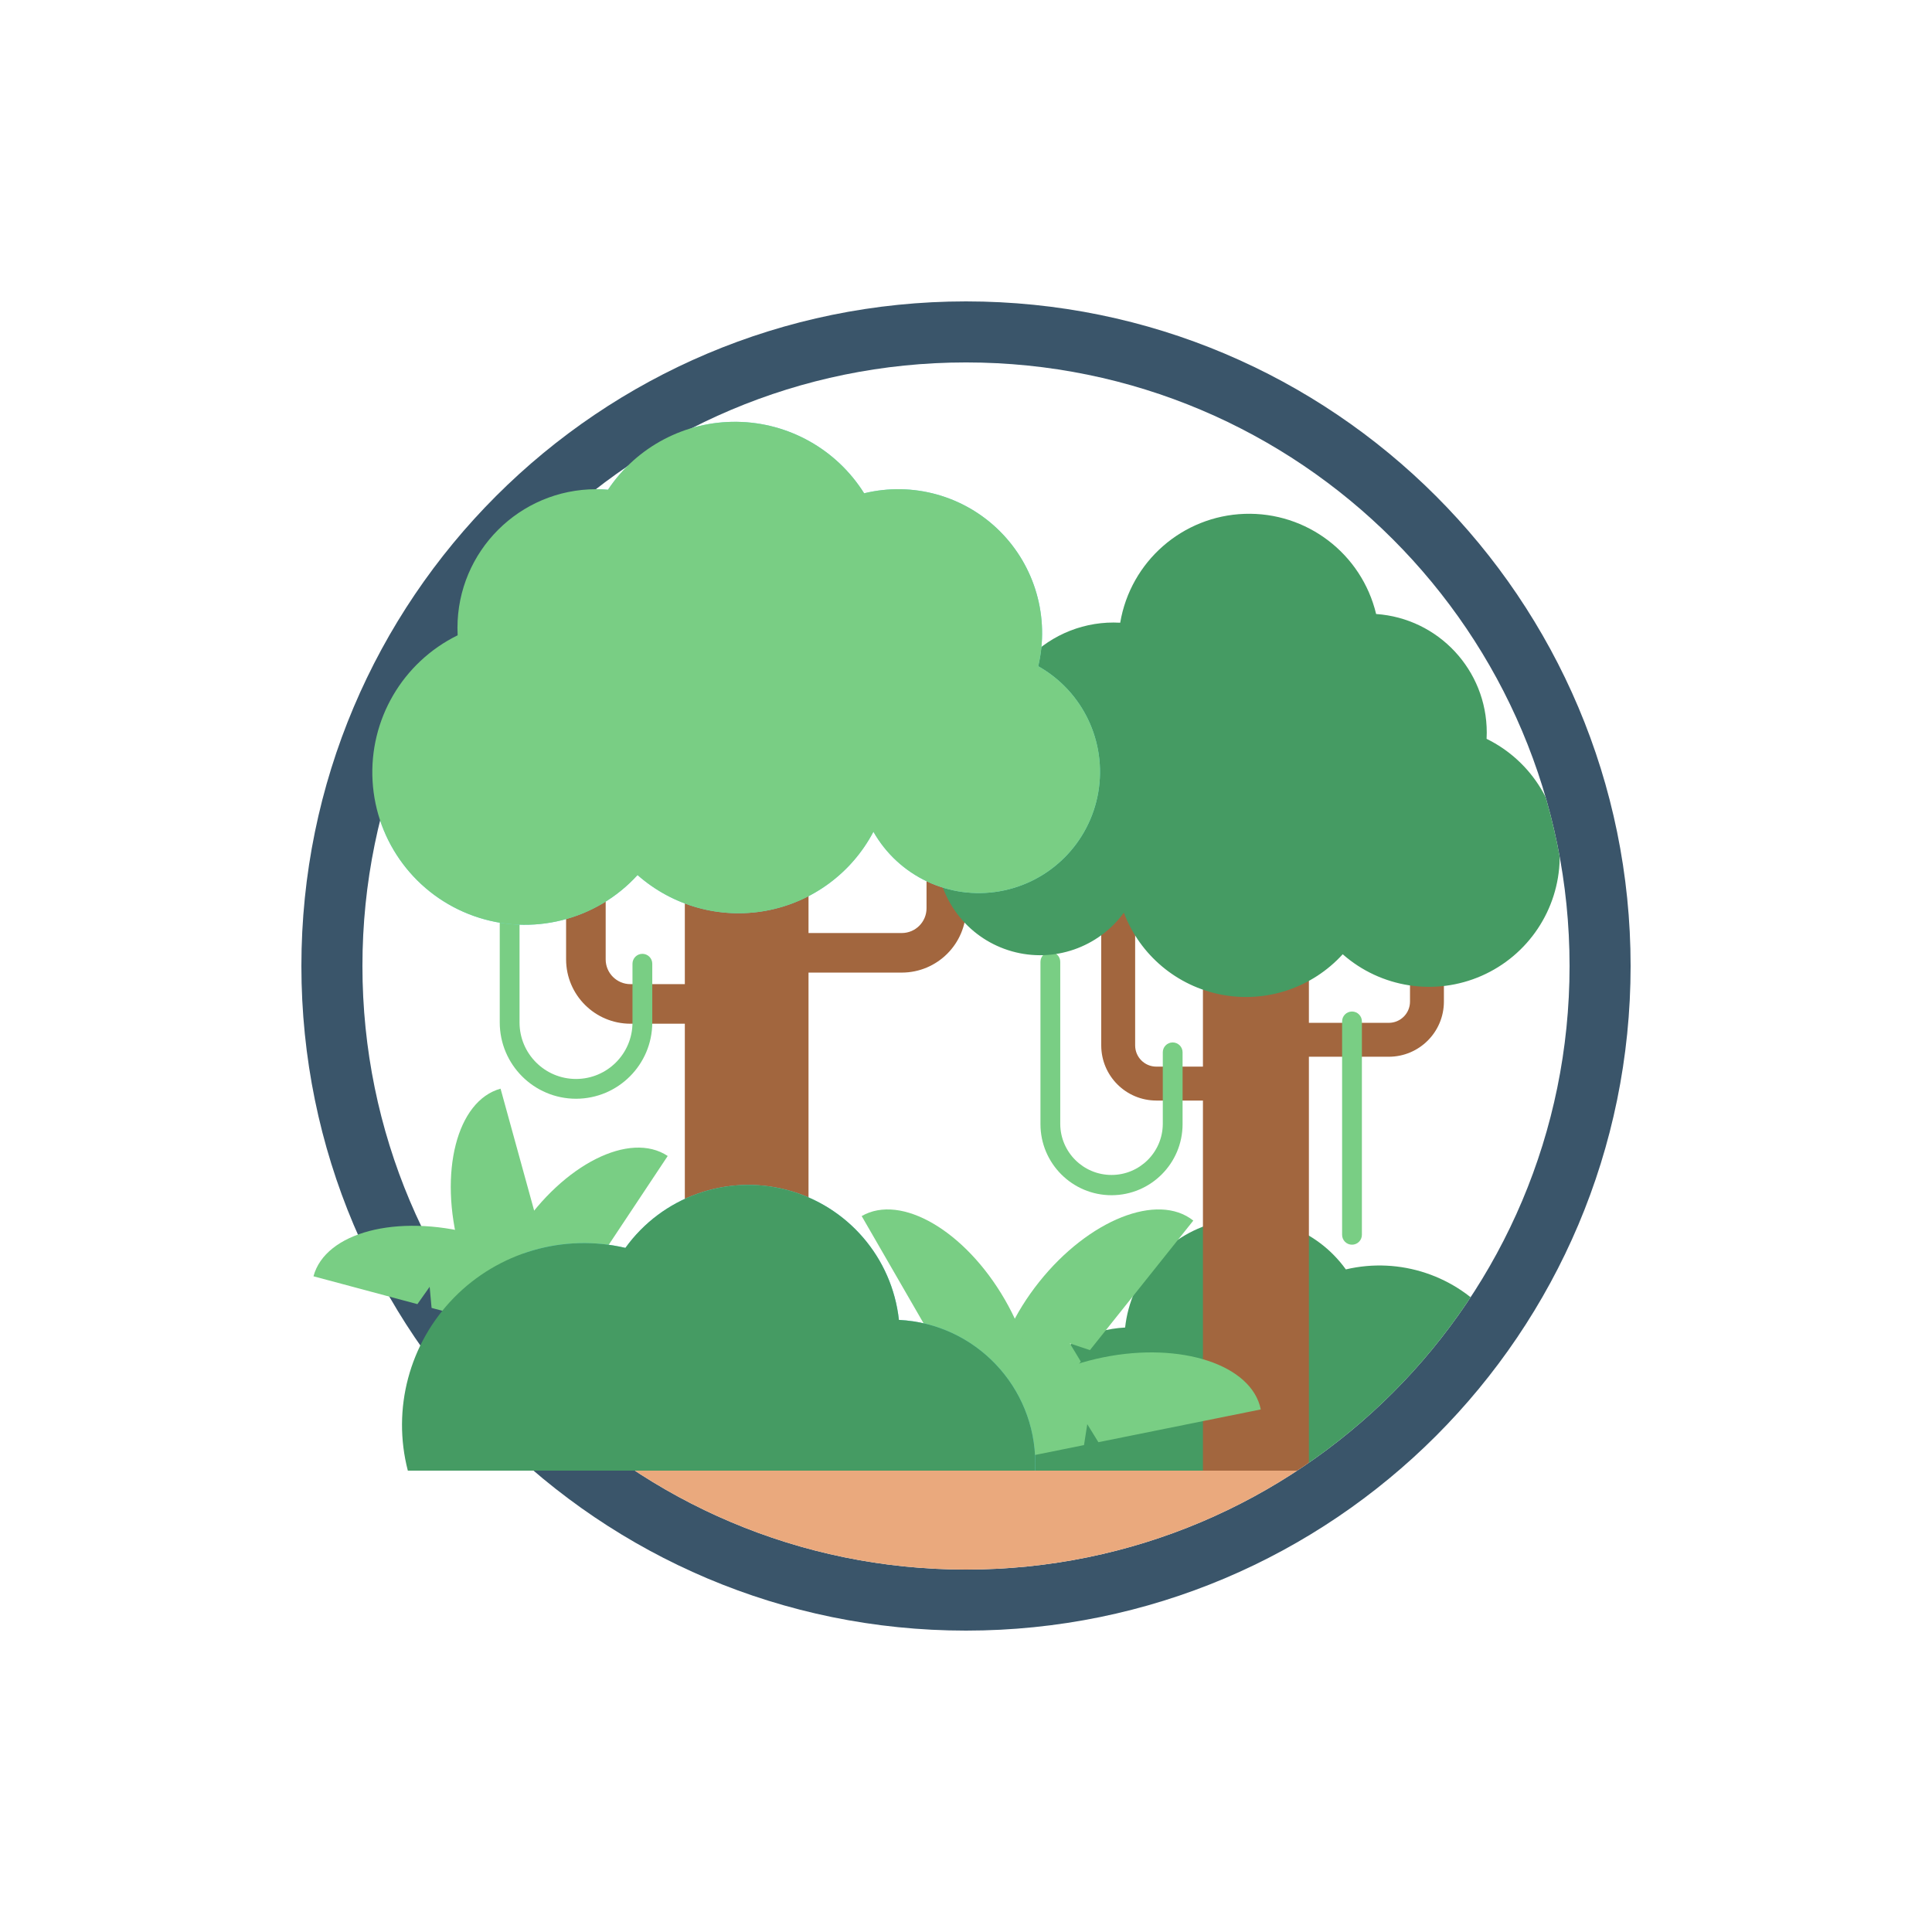
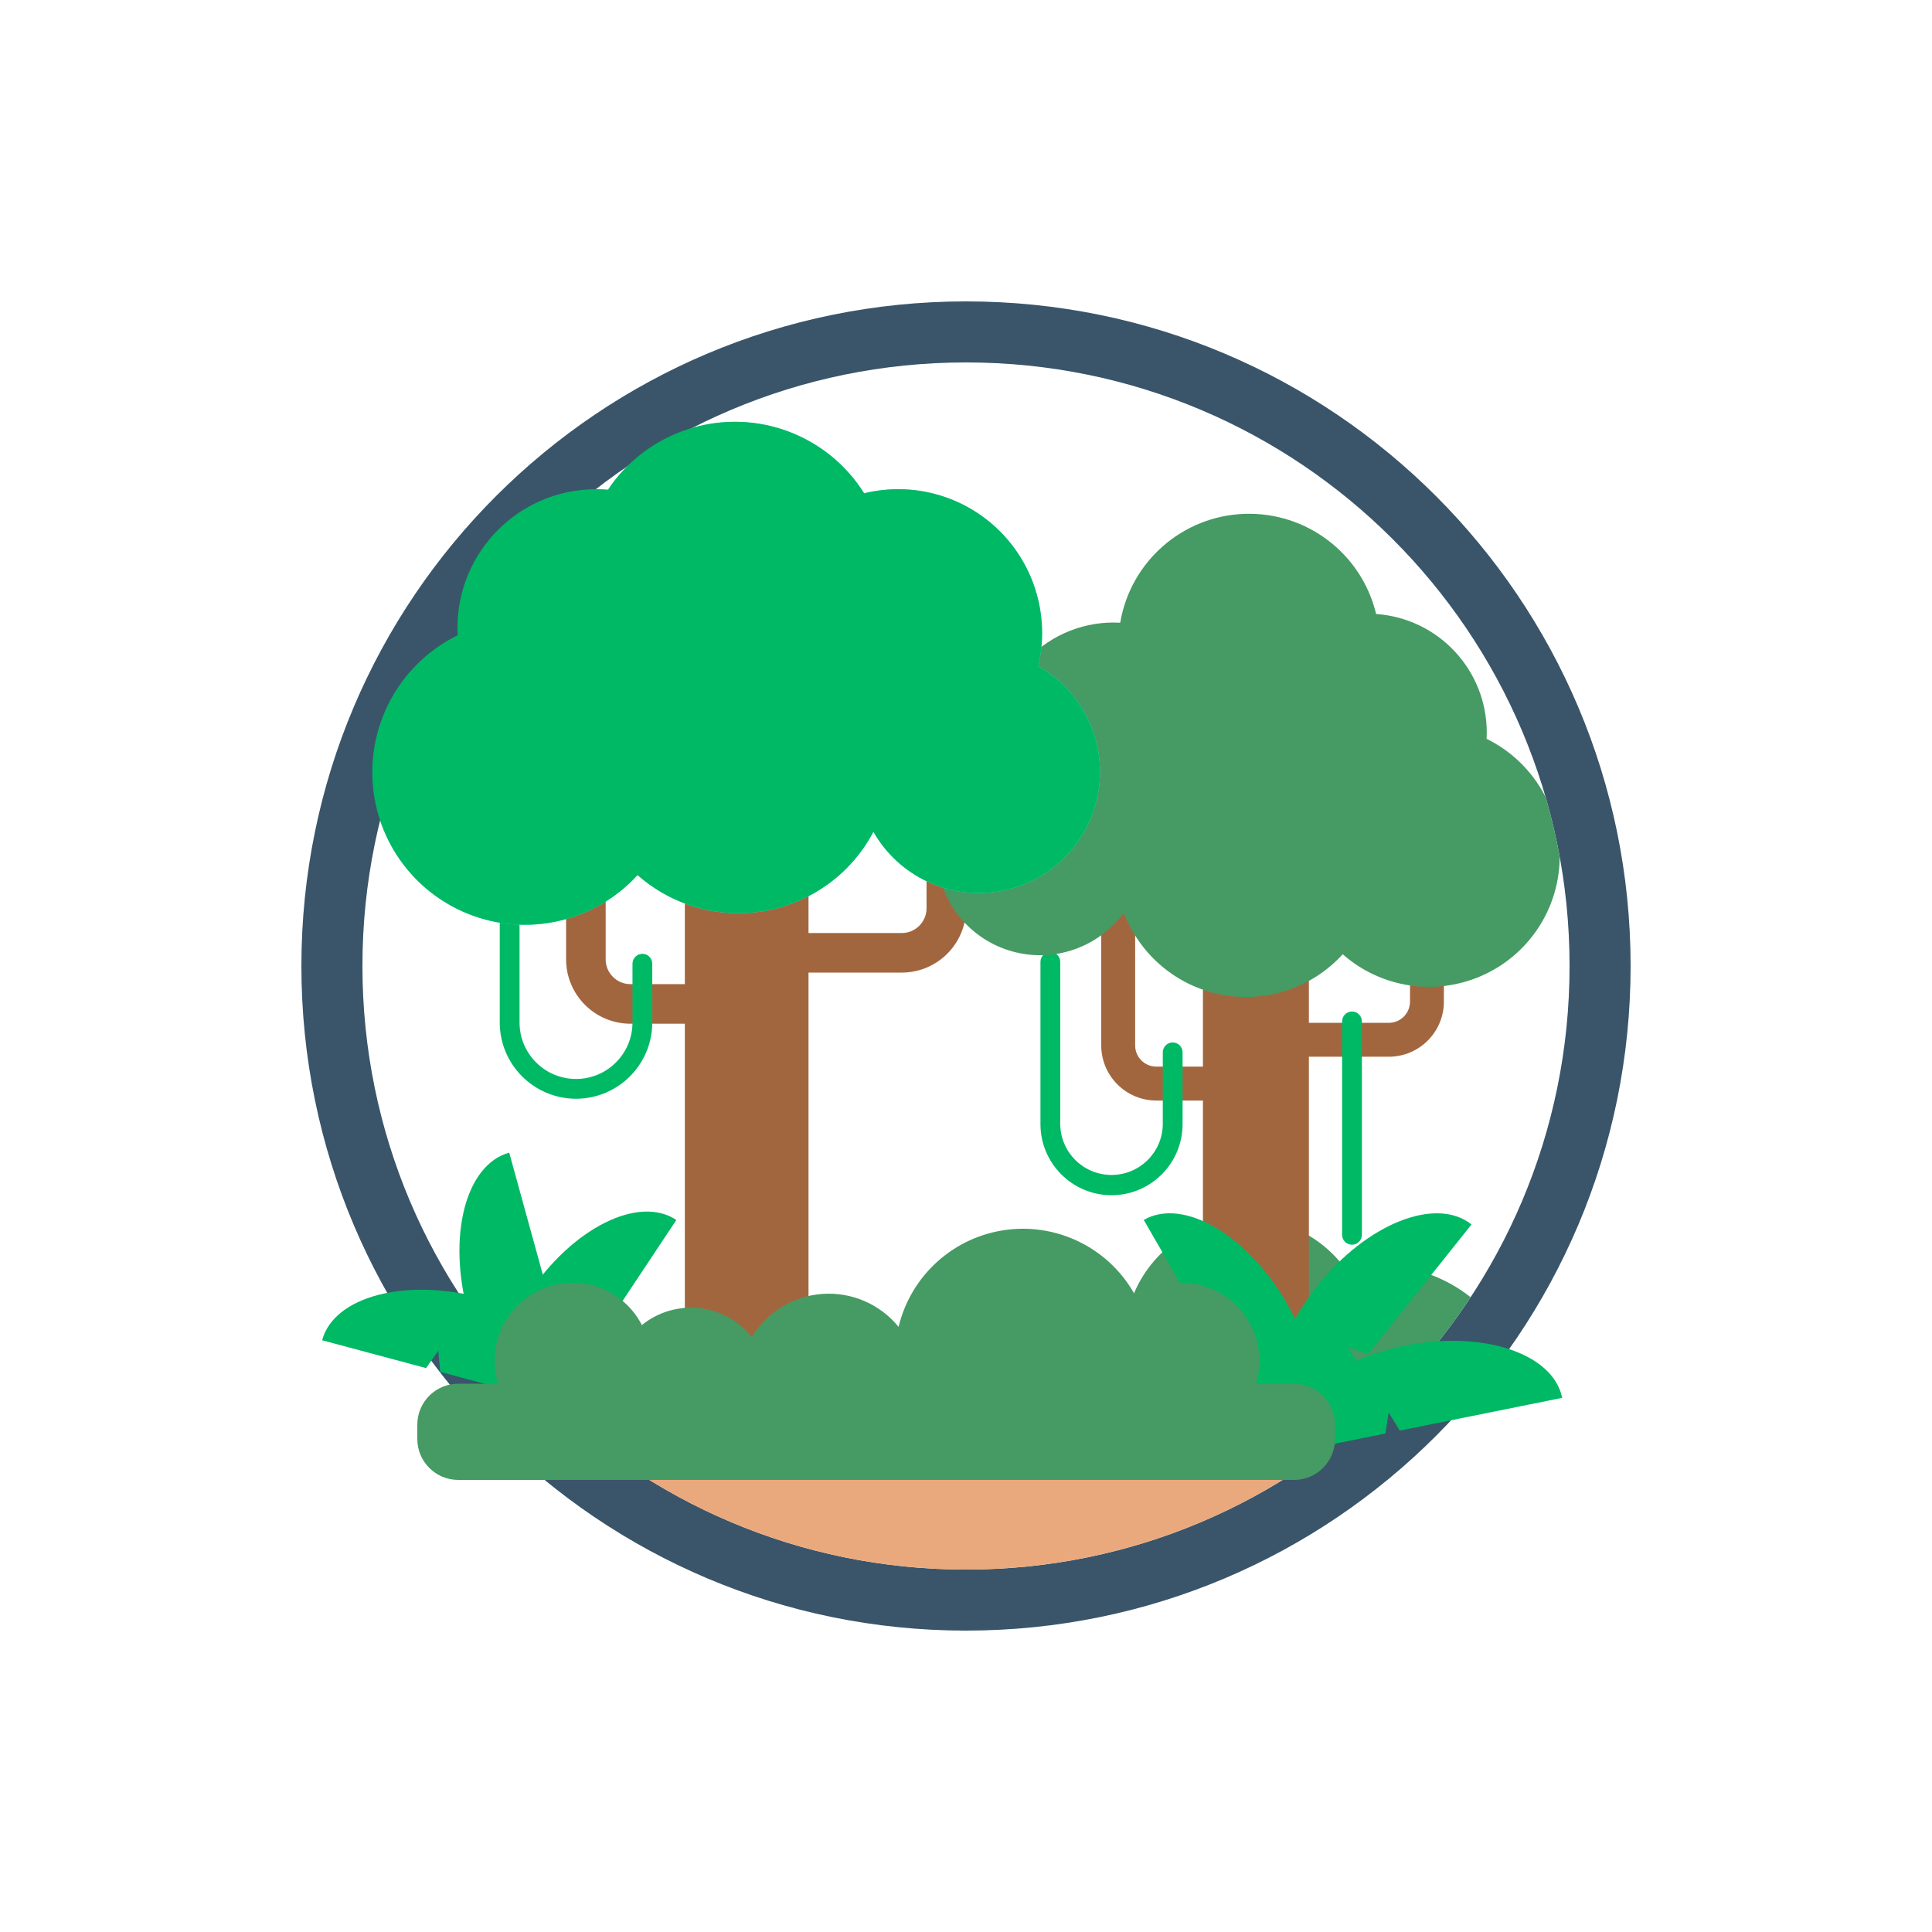
<svg xmlns="http://www.w3.org/2000/svg" xmlns:xlink="http://www.w3.org/1999/xlink" width="500px" height="500px" viewBox="0 0 500 500" version="1.1">
  <defs>
    <circle id="path-1" cx="156.202" cy="156.202" r="156.202" />
  </defs>
  <g id="req1" stroke="none" stroke-width="1" fill="none" fill-rule="evenodd">
    <rect fill="#FFFFFF" x="0" y="0" width="500" height="500" />
    <g id="Group-2" transform="translate(78, 78)">
      <g id="Group">
        <circle id="Oval" fill="#3A556A" cx="172" cy="172" r="172" />
        <g id="jungle" transform="translate(15.79795, 15.79795)">
          <mask id="mask-2" fill="white">
            <use xlink:href="#path-1" />
          </mask>
          <use id="Mask" fill="#FFFFFF" xlink:href="#path-1" />
          <g mask="url(#mask-2)" fill-rule="nonzero">
            <g transform="translate(-0.640172, 12.80345)">
              <path d="M298.679,273.994 C304.399,260.819 302.194,245.544 292.982,234.524 C283.77,223.504 269.128,218.625 255.147,221.918 C247.494,211.288 234.082,206.473 221.415,209.809 C208.748,213.144 199.447,223.94 198.022,236.961 C189.096,237.405 180.835,241.81 175.492,248.974 C170.15,256.138 168.284,265.312 170.405,273.994 L298.679,273.994 Z" id="Path" fill="#459B63" />
              <path d="M276.136,113.755 C273.713,113.755 271.749,115.72 271.749,118.143 L271.749,152.623 C271.745,155.65 269.292,158.104 266.265,158.108 L245.583,158.108 L245.583,78.399 L218.162,78.399 L218.162,169.441 L206.101,169.441 C203.074,169.439 200.621,166.985 200.618,163.958 L200.618,129.477 C200.618,127.053 198.653,125.089 196.23,125.089 C193.807,125.089 191.842,127.053 191.842,129.477 L191.842,163.961 C191.851,171.833 198.23,178.211 206.101,178.219 L218.162,178.219 L218.162,277.656 L245.583,277.656 L245.583,166.882 L266.265,166.882 C274.136,166.873 280.514,160.494 280.523,152.623 L280.523,118.143 C280.523,116.979 280.061,115.863 279.238,115.041 C278.416,114.218 277.3,113.755 276.136,113.755 Z" id="Path" fill="#A2663E" />
              <path d="M151.749,83.094 C148.921,83.094 146.628,85.387 146.628,88.216 L146.628,128.465 C146.623,131.998 143.76,134.862 140.226,134.866 L116.085,134.866 L116.085,53.774 L84.076,53.774 L84.076,148.094 L69.993,148.094 C66.459,148.089 63.595,145.226 63.591,141.692 L63.591,101.443 C63.591,98.615 61.298,96.322 58.469,96.322 C55.641,96.322 53.348,98.615 53.348,101.443 L53.348,141.692 C53.359,150.88 60.804,158.326 69.993,158.336 L84.076,158.336 L84.076,286.371 L116.085,286.371 L116.085,145.105 L140.226,145.105 C149.414,145.095 156.86,137.649 156.87,128.461 L156.87,88.216 C156.87,85.387 154.577,83.094 151.749,83.094 Z" id="Path" fill="#A2663E" />
              <path d="M116.085,288.932 L84.076,288.932 C82.662,288.932 81.516,287.785 81.516,286.371 L81.516,160.897 L69.993,160.897 C59.391,160.886 50.799,152.294 50.787,141.692 L50.787,101.443 C50.787,97.2 54.227,93.761 58.469,93.761 C62.712,93.761 66.152,97.2 66.152,101.443 L66.152,141.692 C66.152,143.813 67.871,145.533 69.993,145.533 L81.516,145.533 L81.516,53.774 C81.516,52.36 82.662,51.214 84.076,51.214 L116.085,51.214 C117.499,51.214 118.646,52.36 118.646,53.774 L118.646,132.302 L140.226,132.302 C142.347,132.302 144.067,130.582 144.067,128.461 L144.067,88.216 C144.067,83.973 147.506,80.534 151.749,80.534 C155.992,80.534 159.431,83.973 159.431,88.216 L159.431,128.465 C159.42,139.067 150.828,147.659 140.226,147.67 L118.646,147.67 L118.646,286.371 C118.646,287.785 117.499,288.932 116.085,288.932 Z M86.637,283.81 L113.524,283.81 L113.524,145.105 C113.524,143.691 114.671,142.545 116.085,142.545 L140.226,142.545 C148.001,142.536 154.301,136.236 154.31,128.461 L154.31,88.216 C154.31,86.802 153.163,85.655 151.749,85.655 C150.335,85.655 149.188,86.802 149.188,88.216 L149.188,128.465 C149.183,133.412 145.173,137.421 140.226,137.427 L116.085,137.427 C114.671,137.427 113.524,136.281 113.524,134.866 L113.524,56.335 L86.637,56.335 L86.637,148.094 C86.637,149.508 85.491,150.654 84.076,150.654 L69.993,150.654 C65.045,150.649 61.036,146.639 61.03,141.692 L61.03,101.443 C61.03,100.029 59.884,98.882 58.469,98.882 C57.055,98.882 55.909,100.029 55.909,101.443 L55.909,141.692 C55.917,149.467 62.218,155.767 69.993,155.776 L84.076,155.776 C85.491,155.776 86.637,156.922 86.637,158.336 L86.637,283.81 Z" id="Shape" fill="none" />
-               <path d="M194.509,202.721 C184.356,202.714 176.125,194.489 176.113,184.336 L176.113,142.326 C176.113,140.911 177.259,139.765 178.673,139.765 C180.088,139.765 181.234,140.911 181.234,142.326 L181.234,184.336 C181.306,191.614 187.225,197.475 194.503,197.475 C201.781,197.475 207.7,191.614 207.772,184.336 L207.772,165.742 C207.772,164.328 208.918,163.181 210.332,163.181 C211.747,163.181 212.893,164.328 212.893,165.742 L212.893,184.336 C212.882,194.485 204.657,202.71 194.509,202.721 Z" id="Path" fill="#79CE84" />
-               <path d="M256.739,215.524 C255.324,215.524 254.178,214.378 254.178,212.964 L254.178,157.738 C254.178,156.324 255.324,155.178 256.739,155.178 C258.153,155.178 259.299,156.324 259.299,157.738 L259.299,212.962 C259.3,213.642 259.03,214.293 258.55,214.774 C258.069,215.254 257.418,215.524 256.739,215.524 L256.739,215.524 Z" id="Path" fill="#79CE84" />
-               <path d="M42.122,220.467 L47.021,218.006 L42.241,175.399 C30.563,176.71 22.955,194.348 25.251,214.799 C27.547,235.25 38.875,250.762 50.554,249.451 L47.444,221.78 L42.122,220.467 Z" id="Path" fill="#79CE84" transform="translate(37.69829, 212.4636) rotate(-9) translate(-37.69829, -212.4636) " />
-               <path d="M50.59,227.016 L55.923,228.28 L79.645,192.566 C69.856,186.063 52.69,194.686 41.304,211.828 C29.918,228.969 28.629,248.134 38.413,254.637 L53.819,231.442 L50.59,227.016 Z" id="Path" fill="#79CE84" />
+               <path d="M194.509,202.721 C184.356,202.714 176.125,194.489 176.113,184.336 L176.113,142.326 C176.113,140.911 177.259,139.765 178.673,139.765 C180.088,139.765 181.234,140.911 181.234,142.326 L181.234,184.336 C181.306,191.614 187.225,197.475 194.503,197.475 C201.781,197.475 207.7,191.614 207.772,184.336 L207.772,165.742 C207.772,164.328 208.918,163.181 210.332,163.181 C211.747,163.181 212.893,164.328 212.893,165.742 L212.893,184.336 C212.882,194.485 204.657,202.71 194.509,202.721 Z" id="Path" fill="#00B965" />
+               <path d="M256.739,215.524 C255.324,215.524 254.178,214.378 254.178,212.964 L254.178,157.738 C254.178,156.324 255.324,155.178 256.739,155.178 C258.153,155.178 259.299,156.324 259.299,157.738 L259.299,212.962 C259.3,213.642 259.03,214.293 258.55,214.774 C258.069,215.254 257.418,215.524 256.739,215.524 L256.739,215.524 Z" id="Path" fill="#00B965" />
+               <path d="M44.361,237.022 L49.26,234.561 L44.481,191.953 C32.802,193.264 25.195,210.903 27.49,231.353 C29.786,251.804 41.114,267.317 52.794,266.006 L49.684,238.335 L44.361,237.022 Z" id="Path" fill="#00B965" transform="translate(39.93773, 229.0184) rotate(-9) translate(-39.93773, -229.0184) " />
+               <path d="M52.83,243.571 L58.162,244.835 L81.885,209.121 C72.095,202.618 54.929,211.241 43.543,228.382 C32.157,245.524 30.868,264.689 40.652,271.192 L56.059,247.997 L52.83,243.571 Z" id="Path" fill="#00B965" />
              <rect id="Rectangle" fill="#EAA97D" x="3.201" y="273.994" width="307.283" height="35.85" rx="8" />
-               <path d="M183.719,241.075 L188.922,242.8 L215.668,209.289 C206.482,201.958 188.63,209.052 175.793,225.135 C162.956,241.217 159.996,260.198 169.183,267.53 L186.553,245.764 L183.719,241.075 Z" id="Path" fill="#79CE84" />
-               <path d="M188.227,261.973 L191.105,266.637 L233.133,258.16 C230.81,246.637 212.574,240.599 192.403,244.668 C172.233,248.737 157.763,261.37 160.087,272.893 L187.383,267.387 L188.227,261.973 Z" id="Path" fill="#79CE84" />
+               <path d="M255.719,242.075 L260.922,243.8 L287.668,210.289 C278.482,202.958 260.63,210.052 247.793,226.135 C234.956,242.217 231.996,261.198 241.183,268.53 L258.553,246.764 L255.719,242.075 Z" id="Path" fill="#00B965" />
              <path d="M158.558,272.97 C157.34,272.97 156.291,272.114 156.047,270.921 C153.404,257.815 168.481,244.091 190.368,239.681 C212.256,235.27 231.467,242.072 234.116,255.173 C234.25,255.839 234.115,256.531 233.739,257.096 C233.362,257.662 232.777,258.055 232.111,258.189 L190.083,266.666 C189.373,266.81 188.637,266.647 188.054,266.217 C187.685,266.838 187.069,267.275 186.361,267.418 L159.064,272.923 C158.897,272.955 158.728,272.971 158.558,272.97 L158.558,272.97 Z M203.151,243.496 C199.198,243.504 195.255,243.905 191.381,244.692 C174.519,248.092 161.466,258.041 160.895,267.324 L183.598,262.745 L184.167,259.092 C184.332,258.032 185.14,257.187 186.191,256.975 C187.243,256.763 188.315,257.229 188.878,258.142 L190.819,261.289 L228.255,253.735 C225.115,247.393 215.162,243.497 203.151,243.497 L203.151,243.496 Z" id="Shape" fill="none" />
-               <path d="M156.682,244.32 L151.279,245.246 L129.842,208.116 C140.02,202.241 156.612,211.923 166.901,229.744 C177.189,247.565 177.279,266.774 167.1,272.651 L153.178,248.536 L156.682,244.32 Z" id="Path" fill="#79CE84" />
-               <path d="M174.718,273.994 C174.751,273.357 174.767,272.717 174.767,272.073 C174.767,252.284 159.246,235.972 139.481,234.989 C137.714,218.856 126.189,205.48 110.495,201.347 C94.8,197.214 78.182,203.179 68.698,216.349 C52.649,212.588 35.802,217.496 24.283,229.288 C12.765,241.08 8.253,258.037 12.389,273.994 L174.718,273.994 Z" id="Path" fill="#6BDDDD" />
-               <path d="M55.914,177.754 C45.019,177.742 36.19,168.914 36.177,158.019 L36.177,120.779 C36.177,119.365 37.324,118.218 38.738,118.218 C40.152,118.218 41.299,119.365 41.299,120.779 L41.299,158.019 C41.299,166.091 47.842,172.634 55.914,172.634 C63.986,172.634 70.529,166.091 70.529,158.019 L70.529,142.811 C70.529,141.397 71.676,140.25 73.09,140.25 C74.504,140.25 75.65,141.397 75.65,142.811 L75.65,158.019 C75.638,168.914 66.809,177.742 55.914,177.754 L55.914,177.754 Z" id="Path" fill="#79CE84" />
+               <path d="M229.682,245.32 L224.279,246.246 L202.842,209.116 C213.02,203.241 229.612,212.923 239.901,230.744 C250.189,248.565 250.279,267.774 240.1,273.651 L226.178,249.536 L229.682,245.32 Z" id="Path" fill="#00B965" />
+               <path d="M55.914,177.754 C45.019,177.742 36.19,168.914 36.177,158.019 L36.177,120.779 C36.177,119.365 37.324,118.218 38.738,118.218 C40.152,118.218 41.299,119.365 41.299,120.779 L41.299,158.019 C41.299,166.091 47.842,172.634 55.914,172.634 C63.986,172.634 70.529,166.091 70.529,158.019 L70.529,142.811 C70.529,141.397 71.676,140.25 73.09,140.25 C74.504,140.25 75.65,141.397 75.65,142.811 L75.65,158.019 C75.638,168.914 66.809,177.742 55.914,177.754 L55.914,177.754 Z" id="Path" fill="#00B965" />
              <path d="M164.572,89.462 C163.349,80.654 166.001,71.749 171.844,65.046 C177.686,58.343 186.146,54.5 195.037,54.508 C195.612,54.508 196.19,54.527 196.751,54.558 C199.423,38.709 212.882,26.93 228.946,26.383 C245.01,25.836 259.239,36.672 262.983,52.303 C279.104,53.419 291.613,66.82 291.615,82.98 C291.615,83.527 291.601,84.07 291.572,84.61 C303.387,90.405 310.768,102.526 310.491,115.683 C310.215,128.839 302.332,140.641 290.285,145.934 C278.237,151.228 264.213,149.052 254.335,140.357 C246.423,149.056 234.559,153.022 223.006,150.828 C211.453,148.634 201.868,140.596 197.695,129.602 C191.081,138.651 179.541,142.64 168.75,139.606 C157.96,136.573 150.189,127.156 149.258,115.985 C148.328,104.815 154.435,94.242 164.576,89.465 L164.572,89.462 Z" id="Path" fill="#459B63" />
              <path d="M175.535,65.816 C178.521,53.207 174.736,39.952 165.542,30.82 C156.349,21.689 143.069,17.994 130.48,21.064 C123.364,9.716 110.98,2.751 97.586,2.565 C84.193,2.379 71.62,8.997 64.191,20.142 C63.184,20.058 62.166,20.004 61.136,20.004 C41.307,20.004 25.232,36.079 25.232,55.909 C25.232,56.549 25.25,57.181 25.282,57.811 C11.024,64.809 2.347,79.669 3.262,95.525 C4.177,111.381 14.505,125.145 29.473,130.457 C44.441,135.768 61.134,131.592 71.839,119.859 C80.917,127.876 93.173,131.279 105.084,129.093 C116.996,126.906 127.244,119.371 132.883,108.654 C139.433,120.179 152.52,126.343 165.577,124.052 C178.634,121.761 188.841,111.509 191.075,98.443 C193.309,85.376 187.089,72.316 175.535,65.816 Z" id="Path" fill="#6BDDDD" />
              <path d="M42.678,135.29 C23.435,135.29 6.649,122.223 1.926,103.569 C-2.797,84.914 5.748,65.434 22.672,56.276 C22.672,56.148 22.672,56.032 22.672,55.909 C22.696,34.675 39.903,17.468 61.136,17.443 C61.71,17.443 62.3,17.459 62.917,17.49 C70.903,6.387 83.79,-0.136 97.465,0.002 C111.141,0.141 123.893,6.925 131.651,18.187 C144.597,15.646 157.96,19.687 167.328,28.976 C176.695,38.266 180.848,51.595 178.415,64.561 C189.877,71.87 195.87,85.315 193.644,98.725 C191.418,112.135 181.403,122.922 168.194,126.136 C154.986,129.35 141.134,124.37 132.996,113.482 C126.519,123.261 116.249,129.888 104.67,131.76 C93.091,133.632 81.256,130.58 72.027,123.341 C64.17,130.989 53.643,135.275 42.678,135.29 Z M61.136,22.565 C42.73,22.586 27.814,37.502 27.792,55.909 C27.792,56.503 27.809,57.093 27.839,57.68 C27.893,58.703 27.332,59.66 26.412,60.112 C13.076,66.653 4.958,80.55 5.811,95.379 C6.665,110.209 16.323,123.083 30.322,128.05 C44.321,133.018 59.934,129.111 69.944,118.136 C70.886,117.105 72.482,117.019 73.529,117.944 C82.018,125.44 93.479,128.623 104.618,126.578 C115.757,124.533 125.34,117.486 130.613,107.463 C131.049,106.637 131.901,106.114 132.836,106.098 C133.773,106.07 134.648,106.569 135.101,107.39 C141.115,117.975 153.135,123.637 165.126,121.532 C177.118,119.428 186.492,110.013 188.543,98.012 C190.595,86.012 184.88,74.017 174.269,68.049 C173.277,67.489 172.774,66.341 173.035,65.232 C175.813,53.492 172.289,41.151 163.73,32.648 C155.17,24.145 142.806,20.702 131.084,23.558 C130.014,23.818 128.898,23.365 128.312,22.433 C121.66,11.819 110.078,5.303 97.553,5.128 C85.028,4.952 73.269,11.141 66.322,21.565 C65.802,22.338 64.906,22.77 63.978,22.695 C62.94,22.607 62.012,22.565 61.136,22.565 Z" id="Shape" fill="none" />
            </g>
          </g>
        </g>
      </g>
-       <path d="M190.693,94.418 C193.679,81.808 189.894,68.553 180.7,59.422 C171.507,50.29 158.227,46.595 145.638,49.666 C138.522,38.318 126.137,31.352 112.744,31.166 C99.351,30.98 86.778,37.598 79.349,48.744 C78.342,48.659 77.324,48.606 76.294,48.606 C56.465,48.606 40.39,64.681 40.39,84.51 C40.39,85.15 40.407,85.783 40.439,86.413 C26.182,93.41 17.505,108.271 18.42,124.127 C19.335,139.983 29.662,153.747 44.63,159.058 C59.599,164.37 76.292,160.194 86.997,148.461 C96.075,156.477 108.331,159.881 120.242,157.694 C132.154,155.508 142.402,147.973 148.041,137.255 C154.591,148.78 167.678,154.944 180.735,152.653 C193.791,150.362 203.998,140.111 206.233,127.044 C208.467,113.978 202.247,100.917 190.693,94.418 Z" id="Path" fill="#79CE84" fill-rule="nonzero" />
+       <path d="M190.693,94.418 C193.679,81.808 189.894,68.553 180.7,59.422 C171.507,50.29 158.227,46.595 145.638,49.666 C138.522,38.318 126.137,31.352 112.744,31.166 C99.351,30.98 86.778,37.598 79.349,48.744 C78.342,48.659 77.324,48.606 76.294,48.606 C56.465,48.606 40.39,64.681 40.39,84.51 C40.39,85.15 40.407,85.783 40.439,86.413 C26.182,93.41 17.505,108.271 18.42,124.127 C19.335,139.983 29.662,153.747 44.63,159.058 C59.599,164.37 76.292,160.194 86.997,148.461 C96.075,156.477 108.331,159.881 120.242,157.694 C132.154,155.508 142.402,147.973 148.041,137.255 C154.591,148.78 167.678,154.944 180.735,152.653 C193.791,150.362 203.998,140.111 206.233,127.044 C208.467,113.978 202.247,100.917 190.693,94.418 Z" id="Path" fill="#00B965" fill-rule="nonzero" />
    </g>
-     <path d="M128.579,337.683 L125.415,342.164 L84,331.066 C87.042,319.714 105.621,314.83 125.497,320.155 C145.373,325.48 159.021,339.001 155.978,350.358 L129.082,343.151 L128.579,337.683 Z" id="Path" fill="#79CE84" fill-rule="nonzero" transform="translate(120.2013, 334.179) scale(-1, 1) rotate(-30) translate(-120.2013, -334.179) " />
-     <path d="M267.876,380.595 C267.909,379.958 267.925,379.318 267.925,378.675 C267.925,358.885 252.404,342.573 232.639,341.591 C230.872,325.458 219.347,312.082 203.652,307.949 C187.958,303.816 171.34,309.78 161.856,322.95 C145.807,319.19 128.96,324.098 117.441,335.889 C105.923,347.681 101.411,364.638 105.546,380.595 L267.876,380.595 Z" id="Path" fill="#459B63" fill-rule="nonzero" />
+     <path d="M359.384,365.574 L362.263,370.239 L404.291,361.761 C401.967,350.238 383.731,344.2 363.561,348.269 C343.39,352.338 328.921,364.971 331.245,376.494 L358.541,370.989 L359.384,365.574 Z" id="Path" fill="#00B965" fill-rule="nonzero" />
+     <path d="M130.818,354.237 L127.655,358.719 L86.239,347.621 C89.282,336.269 107.861,331.384 127.737,336.709 C147.613,342.034 161.26,355.556 158.218,366.913 L131.322,359.706 L130.818,354.237 Z" id="Path" fill="#00B965" fill-rule="nonzero" transform="translate(122.4407, 350.7338) scale(-1, 1) rotate(-30) translate(-122.4407, -350.7338) " />
+     <path d="M325.031,358.106 C326.835,352.269 325.896,345.93 322.479,340.866 C319.062,335.801 313.534,332.559 307.446,332.047 C302.687,331.644 297.939,332.951 294.057,335.733 C287.653,323.515 274.341,316.55 260.652,318.255 C246.962,319.959 235.765,329.976 232.553,343.392 C227.771,337.521 220.434,334.34 212.88,334.861 C205.325,335.383 198.495,339.542 194.565,346.014 C191.215,341.813 186.326,339.123 180.984,338.544 C175.642,337.964 170.29,339.543 166.118,342.928 C161.339,333.623 150.241,329.514 140.555,333.465 C130.869,337.415 125.81,348.113 128.901,358.106 L118.593,358.106 C112.743,358.106 108,362.849 108,368.699 L108,372.407 C108,378.257 112.743,383 118.593,383 L334.907,383 C340.757,383 345.5,378.257 345.5,372.407 L345.5,368.699 C345.5,362.849 340.757,358.106 334.907,358.106 L325.031,358.106 Z" id="Path" fill="#459B63" fill-rule="nonzero" />
  </g>
</svg>
